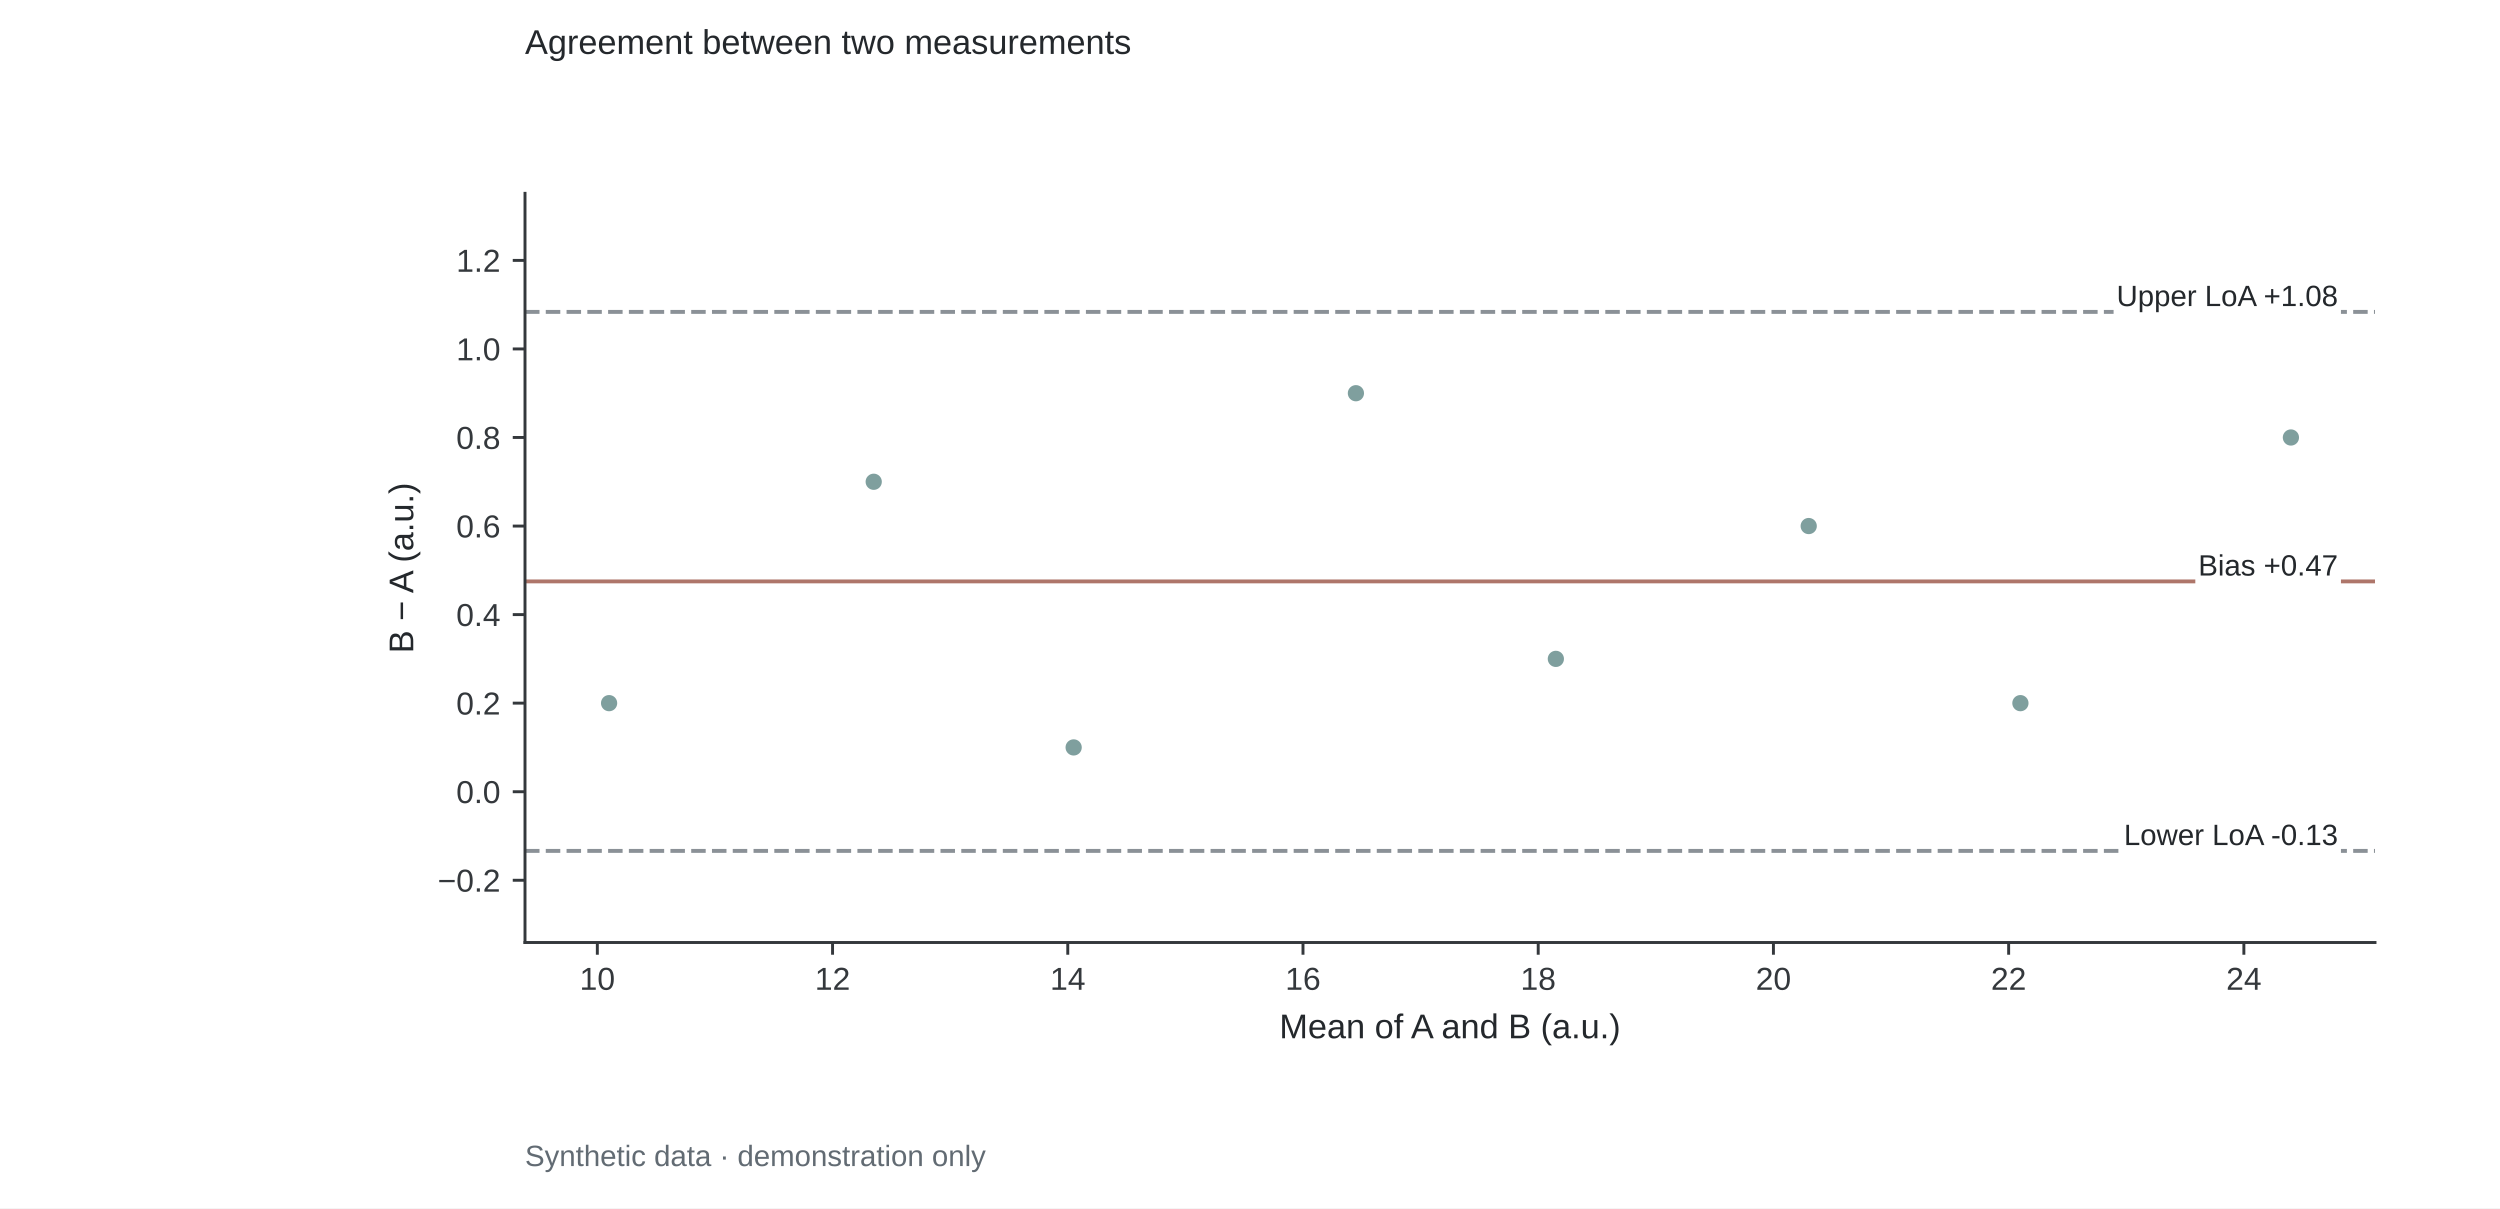
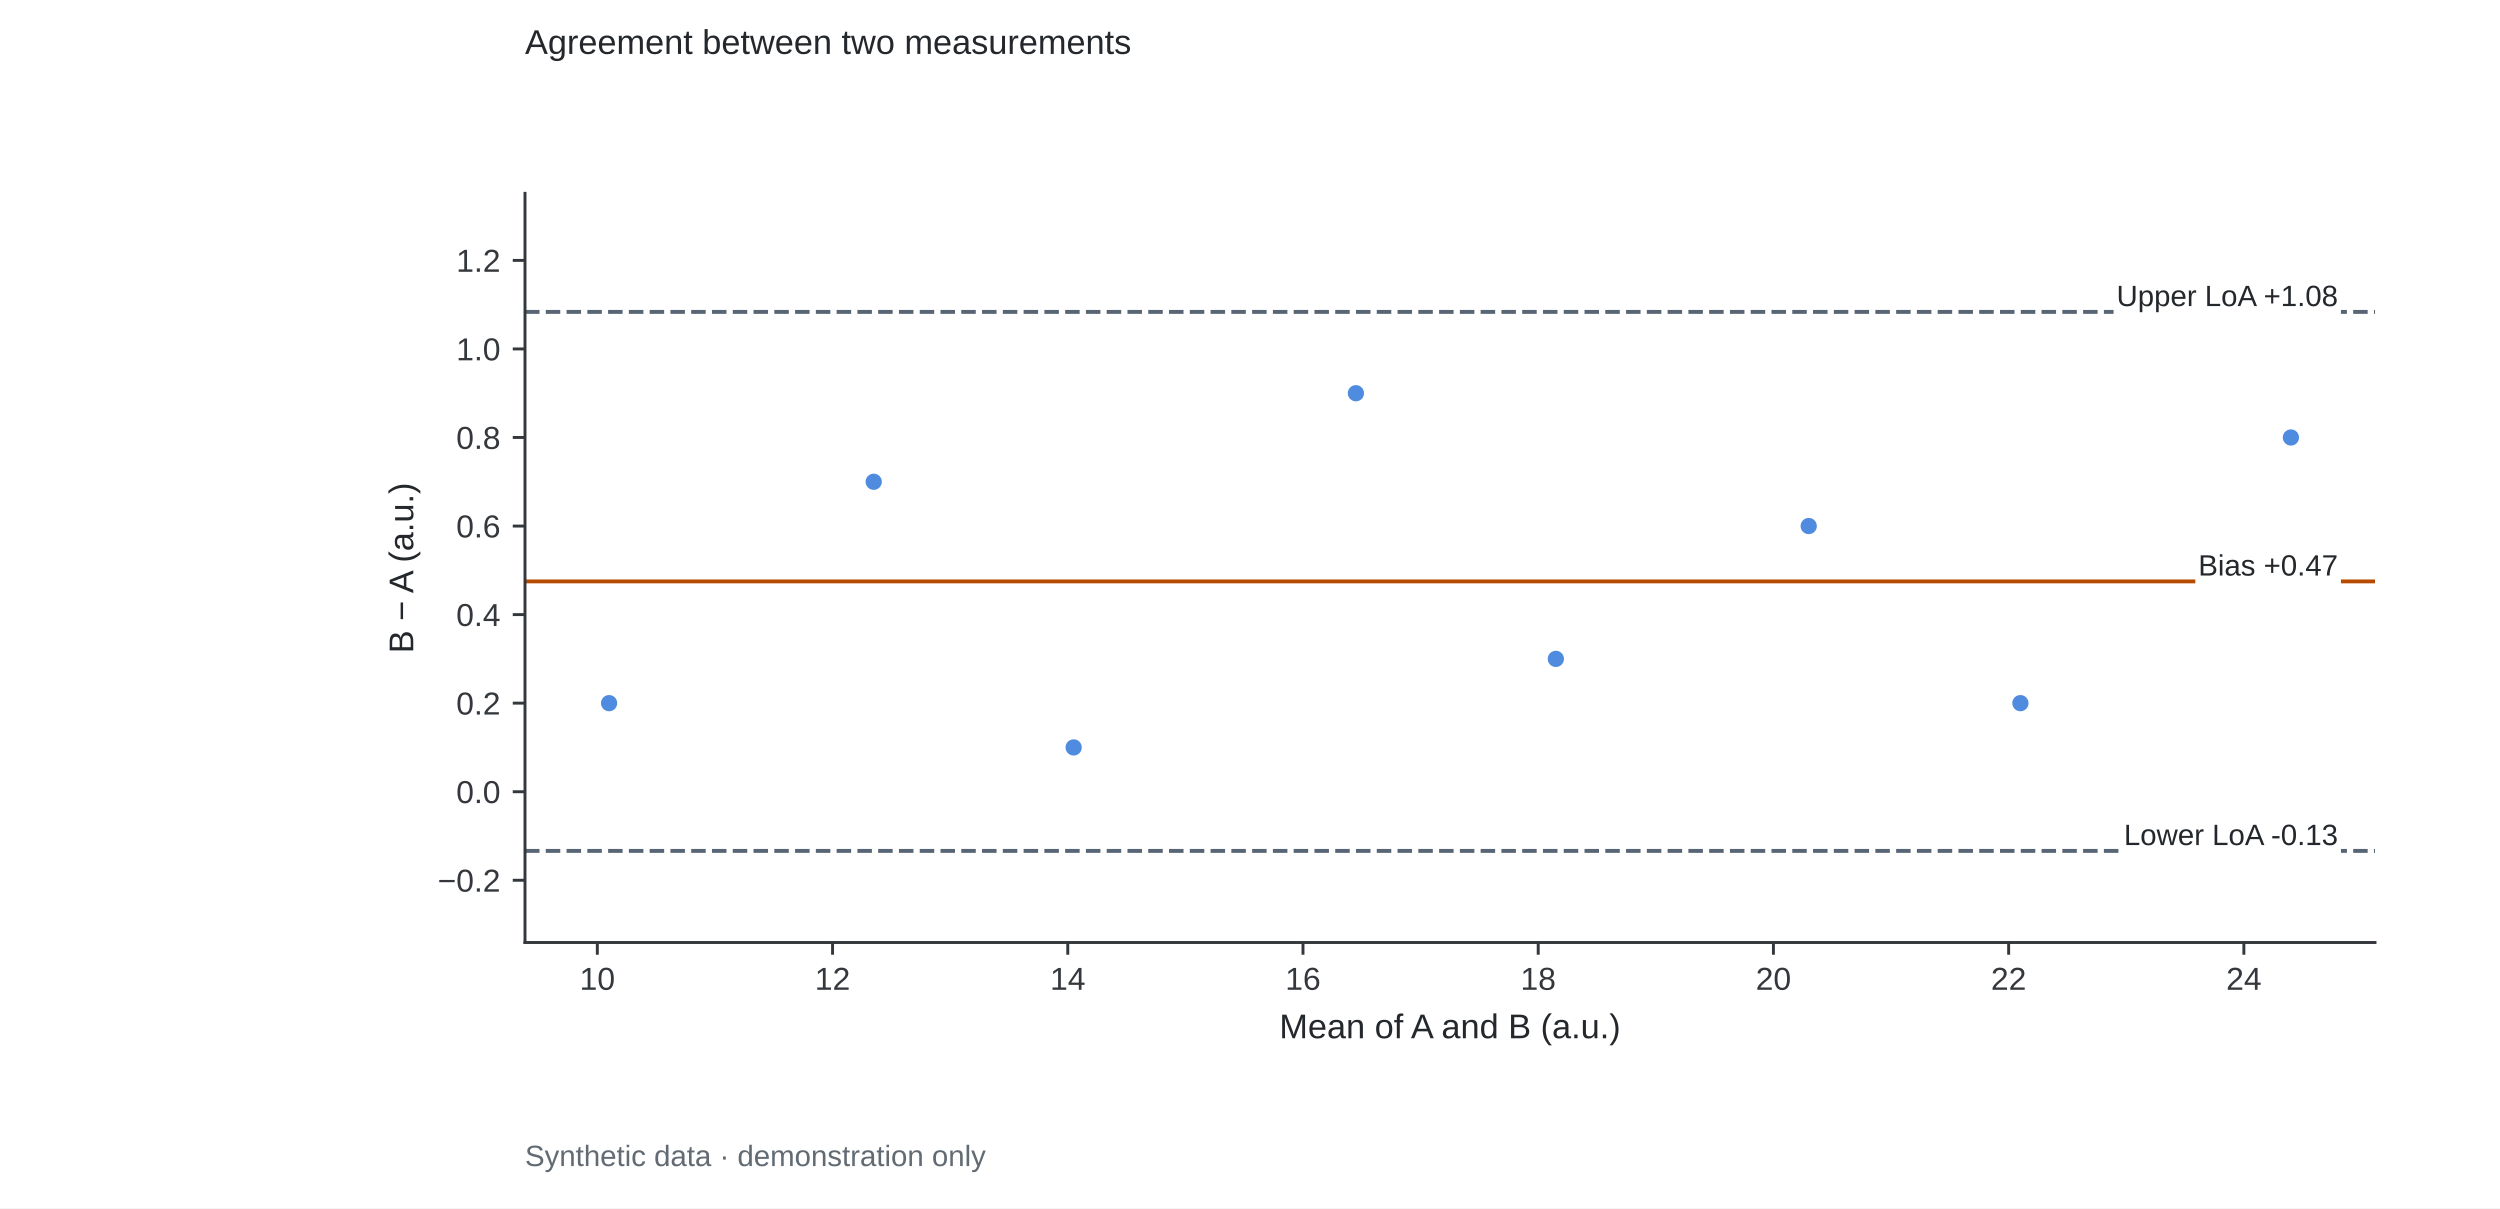
<svg xmlns="http://www.w3.org/2000/svg" xmlns:xlink="http://www.w3.org/1999/xlink" width="510.236pt" height="246.614pt" viewBox="0 0 510.236 246.614" version="1.1">
  <defs>
    <style type="text/css">*{stroke-linejoin: round; stroke-linecap: butt}</style>
  </defs>
  <g id="figure_1">
    <g id="patch_1">
      <path d="M 0 246.614 L 510.236 246.614 L 510.236 0 L 0 0 z " style="fill: #ffffff" />
    </g>
    <g id="axes_1">
      <g id="patch_2">
        <path d="M 107.15 192.359 L 484.724 192.359 L 484.724 39.458 L 107.15 39.458 z " style="fill: #ffffff" />
      </g>
      <g id="PathCollection_1">
        <defs>
          <path id="C0_0_7e614f3a82" d="M 0 1.658 C 0.44 1.658 0.862 1.484 1.173 1.173 C 1.484 0.862 1.658 0.44 1.658 -0 C 1.658 -0.44 1.484 -0.862 1.173 -1.173 C 0.862 -1.484 0.44 -1.658 0 -1.658 C -0.44 -1.658 -0.862 -1.484 -1.173 -1.173 C -1.484 -0.862 -1.658 -0.44 -1.658 0 C -1.658 0.44 -1.484 0.862 -1.173 1.173 C -0.862 1.484 -0.44 1.658 0 1.658 z " />
        </defs>
        <g clip-path="url(#p9963322d2d)">
-           <use xlink:href="#C0_0_7e614f3a82" x="124.312" y="143.509" style="fill: #547f7e; fill-opacity: 0.75" />
-         </g>
-         <g clip-path="url(#p9963322d2d)">
-           <use xlink:href="#C0_0_7e614f3a82" x="178.32" y="98.326" style="fill: #547f7e; fill-opacity: 0.75" />
-         </g>
-         <g clip-path="url(#p9963322d2d)">
-           <use xlink:href="#C0_0_7e614f3a82" x="219.126" y="152.546" style="fill: #547f7e; fill-opacity: 0.75" />
-         </g>
-         <g clip-path="url(#p9963322d2d)">
-           <use xlink:href="#C0_0_7e614f3a82" x="276.734" y="80.253" style="fill: #547f7e; fill-opacity: 0.75" />
-         </g>
-         <g clip-path="url(#p9963322d2d)">
-           <use xlink:href="#C0_0_7e614f3a82" x="317.54" y="134.473" style="fill: #547f7e; fill-opacity: 0.75" />
-         </g>
-         <g clip-path="url(#p9963322d2d)">
-           <use xlink:href="#C0_0_7e614f3a82" x="369.148" y="107.363" style="fill: #547f7e; fill-opacity: 0.75" />
-         </g>
-         <g clip-path="url(#p9963322d2d)">
-           <use xlink:href="#C0_0_7e614f3a82" x="412.354" y="143.509" style="fill: #547f7e; fill-opacity: 0.75" />
-         </g>
-         <g clip-path="url(#p9963322d2d)">
-           <use xlink:href="#C0_0_7e614f3a82" x="467.562" y="89.29" style="fill: #547f7e; fill-opacity: 0.75" />
+           <use xlink:href="#C0_0_7e614f3a82" x="124.312" y="143.509" style="fill: #1464d2; fill-opacity: 0.75" />
+         </g>
+         <g clip-path="url(#p9963322d2d)">
+           <use xlink:href="#C0_0_7e614f3a82" x="178.32" y="98.326" style="fill: #1464d2; fill-opacity: 0.75" />
+         </g>
+         <g clip-path="url(#p9963322d2d)">
+           <use xlink:href="#C0_0_7e614f3a82" x="219.126" y="152.546" style="fill: #1464d2; fill-opacity: 0.75" />
+         </g>
+         <g clip-path="url(#p9963322d2d)">
+           <use xlink:href="#C0_0_7e614f3a82" x="276.734" y="80.253" style="fill: #1464d2; fill-opacity: 0.75" />
+         </g>
+         <g clip-path="url(#p9963322d2d)">
+           <use xlink:href="#C0_0_7e614f3a82" x="317.54" y="134.473" style="fill: #1464d2; fill-opacity: 0.75" />
+         </g>
+         <g clip-path="url(#p9963322d2d)">
+           <use xlink:href="#C0_0_7e614f3a82" x="369.148" y="107.363" style="fill: #1464d2; fill-opacity: 0.75" />
+         </g>
+         <g clip-path="url(#p9963322d2d)">
+           <use xlink:href="#C0_0_7e614f3a82" x="412.354" y="143.509" style="fill: #1464d2; fill-opacity: 0.75" />
+         </g>
+         <g clip-path="url(#p9963322d2d)">
+           <use xlink:href="#C0_0_7e614f3a82" x="467.562" y="89.29" style="fill: #1464d2; fill-opacity: 0.75" />
        </g>
      </g>
      <g id="matplotlib.axis_1">
        <g id="xtick_1">
          <g id="line2d_1">
            <defs>
              <path id="m67240e39fb" d="M 0 0 L 0 2.5 " style="stroke: #34383c; stroke-width: 0.6" />
            </defs>
            <g>
              <use xlink:href="#m67240e39fb" x="121.912" y="192.359" style="fill: #34383c; stroke: #34383c; stroke-width: 0.6" />
            </g>
          </g>
          <g id="text_1">
            <text style="font-size: 6.5px; font-family: 'Arial', 'Helvetica', 'Noto Sans', 'DejaVu Sans', sans-serif; text-anchor: middle; fill: #34383c" x="121.912" y="202.012" transform="rotate(-0 121.9117 202.0116)">10</text>
          </g>
        </g>
        <g id="xtick_2">
          <g id="line2d_2">
            <g>
              <use xlink:href="#m67240e39fb" x="169.919" y="192.359" style="fill: #34383c; stroke: #34383c; stroke-width: 0.6" />
            </g>
          </g>
          <g id="text_2">
            <text style="font-size: 6.5px; font-family: 'Arial', 'Helvetica', 'Noto Sans', 'DejaVu Sans', sans-serif; text-anchor: middle; fill: #34383c" x="169.919" y="202.012" transform="rotate(-0 169.9187 202.0116)">12</text>
          </g>
        </g>
        <g id="xtick_3">
          <g id="line2d_3">
            <g>
              <use xlink:href="#m67240e39fb" x="217.926" y="192.359" style="fill: #34383c; stroke: #34383c; stroke-width: 0.6" />
            </g>
          </g>
          <g id="text_3">
            <text style="font-size: 6.5px; font-family: 'Arial', 'Helvetica', 'Noto Sans', 'DejaVu Sans', sans-serif; text-anchor: middle; fill: #34383c" x="217.926" y="202.012" transform="rotate(-0 217.9257 202.0116)">14</text>
          </g>
        </g>
        <g id="xtick_4">
          <g id="line2d_4">
            <g>
              <use xlink:href="#m67240e39fb" x="265.933" y="192.359" style="fill: #34383c; stroke: #34383c; stroke-width: 0.6" />
            </g>
          </g>
          <g id="text_4">
            <text style="font-size: 6.5px; font-family: 'Arial', 'Helvetica', 'Noto Sans', 'DejaVu Sans', sans-serif; text-anchor: middle; fill: #34383c" x="265.933" y="202.012" transform="rotate(-0 265.9327 202.0116)">16</text>
          </g>
        </g>
        <g id="xtick_5">
          <g id="line2d_5">
            <g>
              <use xlink:href="#m67240e39fb" x="313.94" y="192.359" style="fill: #34383c; stroke: #34383c; stroke-width: 0.6" />
            </g>
          </g>
          <g id="text_5">
            <text style="font-size: 6.5px; font-family: 'Arial', 'Helvetica', 'Noto Sans', 'DejaVu Sans', sans-serif; text-anchor: middle; fill: #34383c" x="313.94" y="202.012" transform="rotate(-0 313.9396 202.0116)">18</text>
          </g>
        </g>
        <g id="xtick_6">
          <g id="line2d_6">
            <g>
              <use xlink:href="#m67240e39fb" x="361.947" y="192.359" style="fill: #34383c; stroke: #34383c; stroke-width: 0.6" />
            </g>
          </g>
          <g id="text_6">
            <text style="font-size: 6.5px; font-family: 'Arial', 'Helvetica', 'Noto Sans', 'DejaVu Sans', sans-serif; text-anchor: middle; fill: #34383c" x="361.947" y="202.012" transform="rotate(-0 361.9466 202.0116)">20</text>
          </g>
        </g>
        <g id="xtick_7">
          <g id="line2d_7">
            <g>
              <use xlink:href="#m67240e39fb" x="409.954" y="192.359" style="fill: #34383c; stroke: #34383c; stroke-width: 0.6" />
            </g>
          </g>
          <g id="text_7">
            <text style="font-size: 6.5px; font-family: 'Arial', 'Helvetica', 'Noto Sans', 'DejaVu Sans', sans-serif; text-anchor: middle; fill: #34383c" x="409.954" y="202.012" transform="rotate(-0 409.9536 202.0116)">22</text>
          </g>
        </g>
        <g id="xtick_8">
          <g id="line2d_8">
            <g>
              <use xlink:href="#m67240e39fb" x="457.961" y="192.359" style="fill: #34383c; stroke: #34383c; stroke-width: 0.6" />
            </g>
          </g>
          <g id="text_8">
            <text style="font-size: 6.5px; font-family: 'Arial', 'Helvetica', 'Noto Sans', 'DejaVu Sans', sans-serif; text-anchor: middle; fill: #34383c" x="457.961" y="202.012" transform="rotate(-0 457.9605 202.0116)">24</text>
          </g>
        </g>
        <g id="text_9">
          <text style="font-size: 7px; font-family: 'Arial', 'Helvetica', 'Noto Sans', 'DejaVu Sans', sans-serif; text-anchor: middle; fill: #24282c" x="295.937" y="211.899" transform="rotate(-0 295.937 211.8993)">Mean of A and B (a.u.)</text>
        </g>
      </g>
      <g id="matplotlib.axis_2">
        <g id="ytick_1">
          <g id="line2d_9">
            <defs>
              <path id="m1117470035" d="M 0 0 L -2.5 0 " style="stroke: #34383c; stroke-width: 0.6" />
            </defs>
            <g>
              <use xlink:href="#m1117470035" x="107.15" y="179.656" style="fill: #34383c; stroke: #34383c; stroke-width: 0.6" />
            </g>
          </g>
          <g id="text_10">
            <text style="font-size: 6.5px; font-family: 'Arial', 'Helvetica', 'Noto Sans', 'DejaVu Sans', sans-serif; text-anchor: end; fill: #34383c" x="102.15" y="181.982" transform="rotate(-0 102.1496 181.9821)">−0.2</text>
          </g>
        </g>
        <g id="ytick_2">
          <g id="line2d_10">
            <g>
              <use xlink:href="#m1117470035" x="107.15" y="161.583" style="fill: #34383c; stroke: #34383c; stroke-width: 0.6" />
            </g>
          </g>
          <g id="text_11">
            <text style="font-size: 6.5px; font-family: 'Arial', 'Helvetica', 'Noto Sans', 'DejaVu Sans', sans-serif; text-anchor: end; fill: #34383c" x="102.15" y="163.909" transform="rotate(-0 102.1496 163.9089)">0.0</text>
          </g>
        </g>
        <g id="ytick_3">
          <g id="line2d_11">
            <g>
              <use xlink:href="#m1117470035" x="107.15" y="143.509" style="fill: #34383c; stroke: #34383c; stroke-width: 0.6" />
            </g>
          </g>
          <g id="text_12">
            <text style="font-size: 6.5px; font-family: 'Arial', 'Helvetica', 'Noto Sans', 'DejaVu Sans', sans-serif; text-anchor: end; fill: #34383c" x="102.15" y="145.836" transform="rotate(-0 102.1496 145.8357)">0.2</text>
          </g>
        </g>
        <g id="ytick_4">
          <g id="line2d_12">
            <g>
              <use xlink:href="#m1117470035" x="107.15" y="125.436" style="fill: #34383c; stroke: #34383c; stroke-width: 0.6" />
            </g>
          </g>
          <g id="text_13">
            <text style="font-size: 6.5px; font-family: 'Arial', 'Helvetica', 'Noto Sans', 'DejaVu Sans', sans-serif; text-anchor: end; fill: #34383c" x="102.15" y="127.762" transform="rotate(-0 102.1496 127.7624)">0.4</text>
          </g>
        </g>
        <g id="ytick_5">
          <g id="line2d_13">
            <g>
              <use xlink:href="#m1117470035" x="107.15" y="107.363" style="fill: #34383c; stroke: #34383c; stroke-width: 0.6" />
            </g>
          </g>
          <g id="text_14">
            <text style="font-size: 6.5px; font-family: 'Arial', 'Helvetica', 'Noto Sans', 'DejaVu Sans', sans-serif; text-anchor: end; fill: #34383c" x="102.15" y="109.689" transform="rotate(-0 102.1496 109.6892)">0.6</text>
          </g>
        </g>
        <g id="ytick_6">
          <g id="line2d_14">
            <g>
              <use xlink:href="#m1117470035" x="107.15" y="89.29" style="fill: #34383c; stroke: #34383c; stroke-width: 0.6" />
            </g>
          </g>
          <g id="text_15">
            <text style="font-size: 6.5px; font-family: 'Arial', 'Helvetica', 'Noto Sans', 'DejaVu Sans', sans-serif; text-anchor: end; fill: #34383c" x="102.15" y="91.616" transform="rotate(-0 102.1496 91.61595)">0.8</text>
          </g>
        </g>
        <g id="ytick_7">
          <g id="line2d_15">
            <g>
              <use xlink:href="#m1117470035" x="107.15" y="71.216" style="fill: #34383c; stroke: #34383c; stroke-width: 0.6" />
            </g>
          </g>
          <g id="text_16">
            <text style="font-size: 6.5px; font-family: 'Arial', 'Helvetica', 'Noto Sans', 'DejaVu Sans', sans-serif; text-anchor: end; fill: #34383c" x="102.15" y="73.543" transform="rotate(-0 102.1496 73.54271)">1.0</text>
          </g>
        </g>
        <g id="ytick_8">
          <g id="line2d_16">
            <g>
              <use xlink:href="#m1117470035" x="107.15" y="53.143" style="fill: #34383c; stroke: #34383c; stroke-width: 0.6" />
            </g>
          </g>
          <g id="text_17">
            <text style="font-size: 6.5px; font-family: 'Arial', 'Helvetica', 'Noto Sans', 'DejaVu Sans', sans-serif; text-anchor: end; fill: #34383c" x="102.15" y="55.469" transform="rotate(-0 102.1496 55.46947)">1.2</text>
          </g>
        </g>
        <g id="text_18">
          <text style="font-size: 7px; font-family: 'Arial', 'Helvetica', 'Noto Sans', 'DejaVu Sans', sans-serif; text-anchor: middle; fill: #24282c" x="84.345" y="115.909" transform="rotate(-90 84.34492 115.9087)">B − A (a.u.)</text>
        </g>
      </g>
      <g id="line2d_17">
-         <path d="M 107.15 63.658 L 484.724 63.658 " clip-path="url(#p9963322d2d)" style="fill: none; stroke-dasharray: 2.96,1.28; stroke-dashoffset: 0; stroke: #8b9197; stroke-width: 0.8" />
+         <path d="M 107.15 63.658 L 484.724 63.658 " clip-path="url(#p9963322d2d)" style="fill: none; stroke-dasharray: 2.96,1.28; stroke-dashoffset: 0; stroke: #586575; stroke-width: 0.8" />
      </g>
      <g id="line2d_18">
-         <path d="M 107.15 118.659 L 484.724 118.659 " clip-path="url(#p9963322d2d)" style="fill: none; stroke: #ae766a; stroke-width: 0.8; stroke-linecap: square" />
+         <path d="M 107.15 118.659 L 484.724 118.659 " clip-path="url(#p9963322d2d)" style="fill: none; stroke: #b64b00; stroke-width: 0.8; stroke-linecap: square" />
      </g>
      <g id="line2d_19">
-         <path d="M 107.15 173.659 L 484.724 173.659 " clip-path="url(#p9963322d2d)" style="fill: none; stroke-dasharray: 2.96,1.28; stroke-dashoffset: 0; stroke: #8b9197; stroke-width: 0.8" />
+         <path d="M 107.15 173.659 L 484.724 173.659 " clip-path="url(#p9963322d2d)" style="fill: none; stroke-dasharray: 2.96,1.28; stroke-dashoffset: 0; stroke: #586575; stroke-width: 0.8" />
      </g>
      <g id="patch_3">
        <path d="M 107.15 192.359 L 107.15 39.458 " style="fill: none; stroke: #34383c; stroke-width: 0.6; stroke-linejoin: miter; stroke-linecap: square" />
      </g>
      <g id="patch_4">
        <path d="M 107.15 192.359 L 484.724 192.359 " style="fill: none; stroke: #34383c; stroke-width: 0.6; stroke-linejoin: miter; stroke-linecap: square" />
      </g>
      <g id="text_19">
        <g id="patch_5">
          <path d="M 431.372 64.258 L 477.773 64.258 L 477.773 57.553 L 431.372 57.553 z " style="fill: #ffffff" />
        </g>
        <text style="font-size: 6px; font-family: 'Arial', 'Helvetica', 'Noto Sans', 'DejaVu Sans', sans-serif; text-anchor: end; fill: #24282c" x="477.173" y="62.466" transform="rotate(-0 477.1729 62.46589)">Upper LoA +1.08</text>
      </g>
      <g id="text_20">
        <g id="patch_6">
          <path d="M 448.053 119.259 L 477.773 119.259 L 477.773 112.571 L 448.053 112.571 z " style="fill: #ffffff" />
        </g>
        <text style="font-size: 6px; font-family: 'Arial', 'Helvetica', 'Noto Sans', 'DejaVu Sans', sans-serif; text-anchor: end; fill: #24282c" x="477.173" y="117.466" transform="rotate(-0 477.1729 117.4662)">Bias +0.47</text>
      </g>
      <g id="text_21">
        <g id="patch_7">
          <path d="M 432.879 174.259 L 477.773 174.259 L 477.773 167.572 L 432.879 167.572 z " style="fill: #ffffff" />
        </g>
        <text style="font-size: 6px; font-family: 'Arial', 'Helvetica', 'Noto Sans', 'DejaVu Sans', sans-serif; text-anchor: end; fill: #24282c" x="477.173" y="172.466" transform="rotate(-0 477.1729 172.4665)">Lower LoA -0.13</text>
      </g>
    </g>
    <g id="text_22">
      <text style="font-size: 6px; font-family: 'Arial', 'Helvetica', 'Noto Sans', 'DejaVu Sans', sans-serif; text-anchor: start; fill: #626b73" x="107.15" y="237.983" transform="rotate(-0 107.1496 237.9827)">Synthetic data · demonstration only</text>
    </g>
    <g id="text_23">
      <text style="font-size: 7px; font-family: 'Arial', 'Helvetica', 'Noto Sans', 'DejaVu Sans', sans-serif; text-anchor: start; fill: #24282c" x="107.15" y="11.01" transform="rotate(-0 107.1496 11.01047)">Agreement between two measurements</text>
    </g>
  </g>
  <defs>
    <clipPath id="p9963322d2d">
      <rect x="107.15" y="39.458" width="377.575" height="152.901" />
    </clipPath>
  </defs>
</svg>
